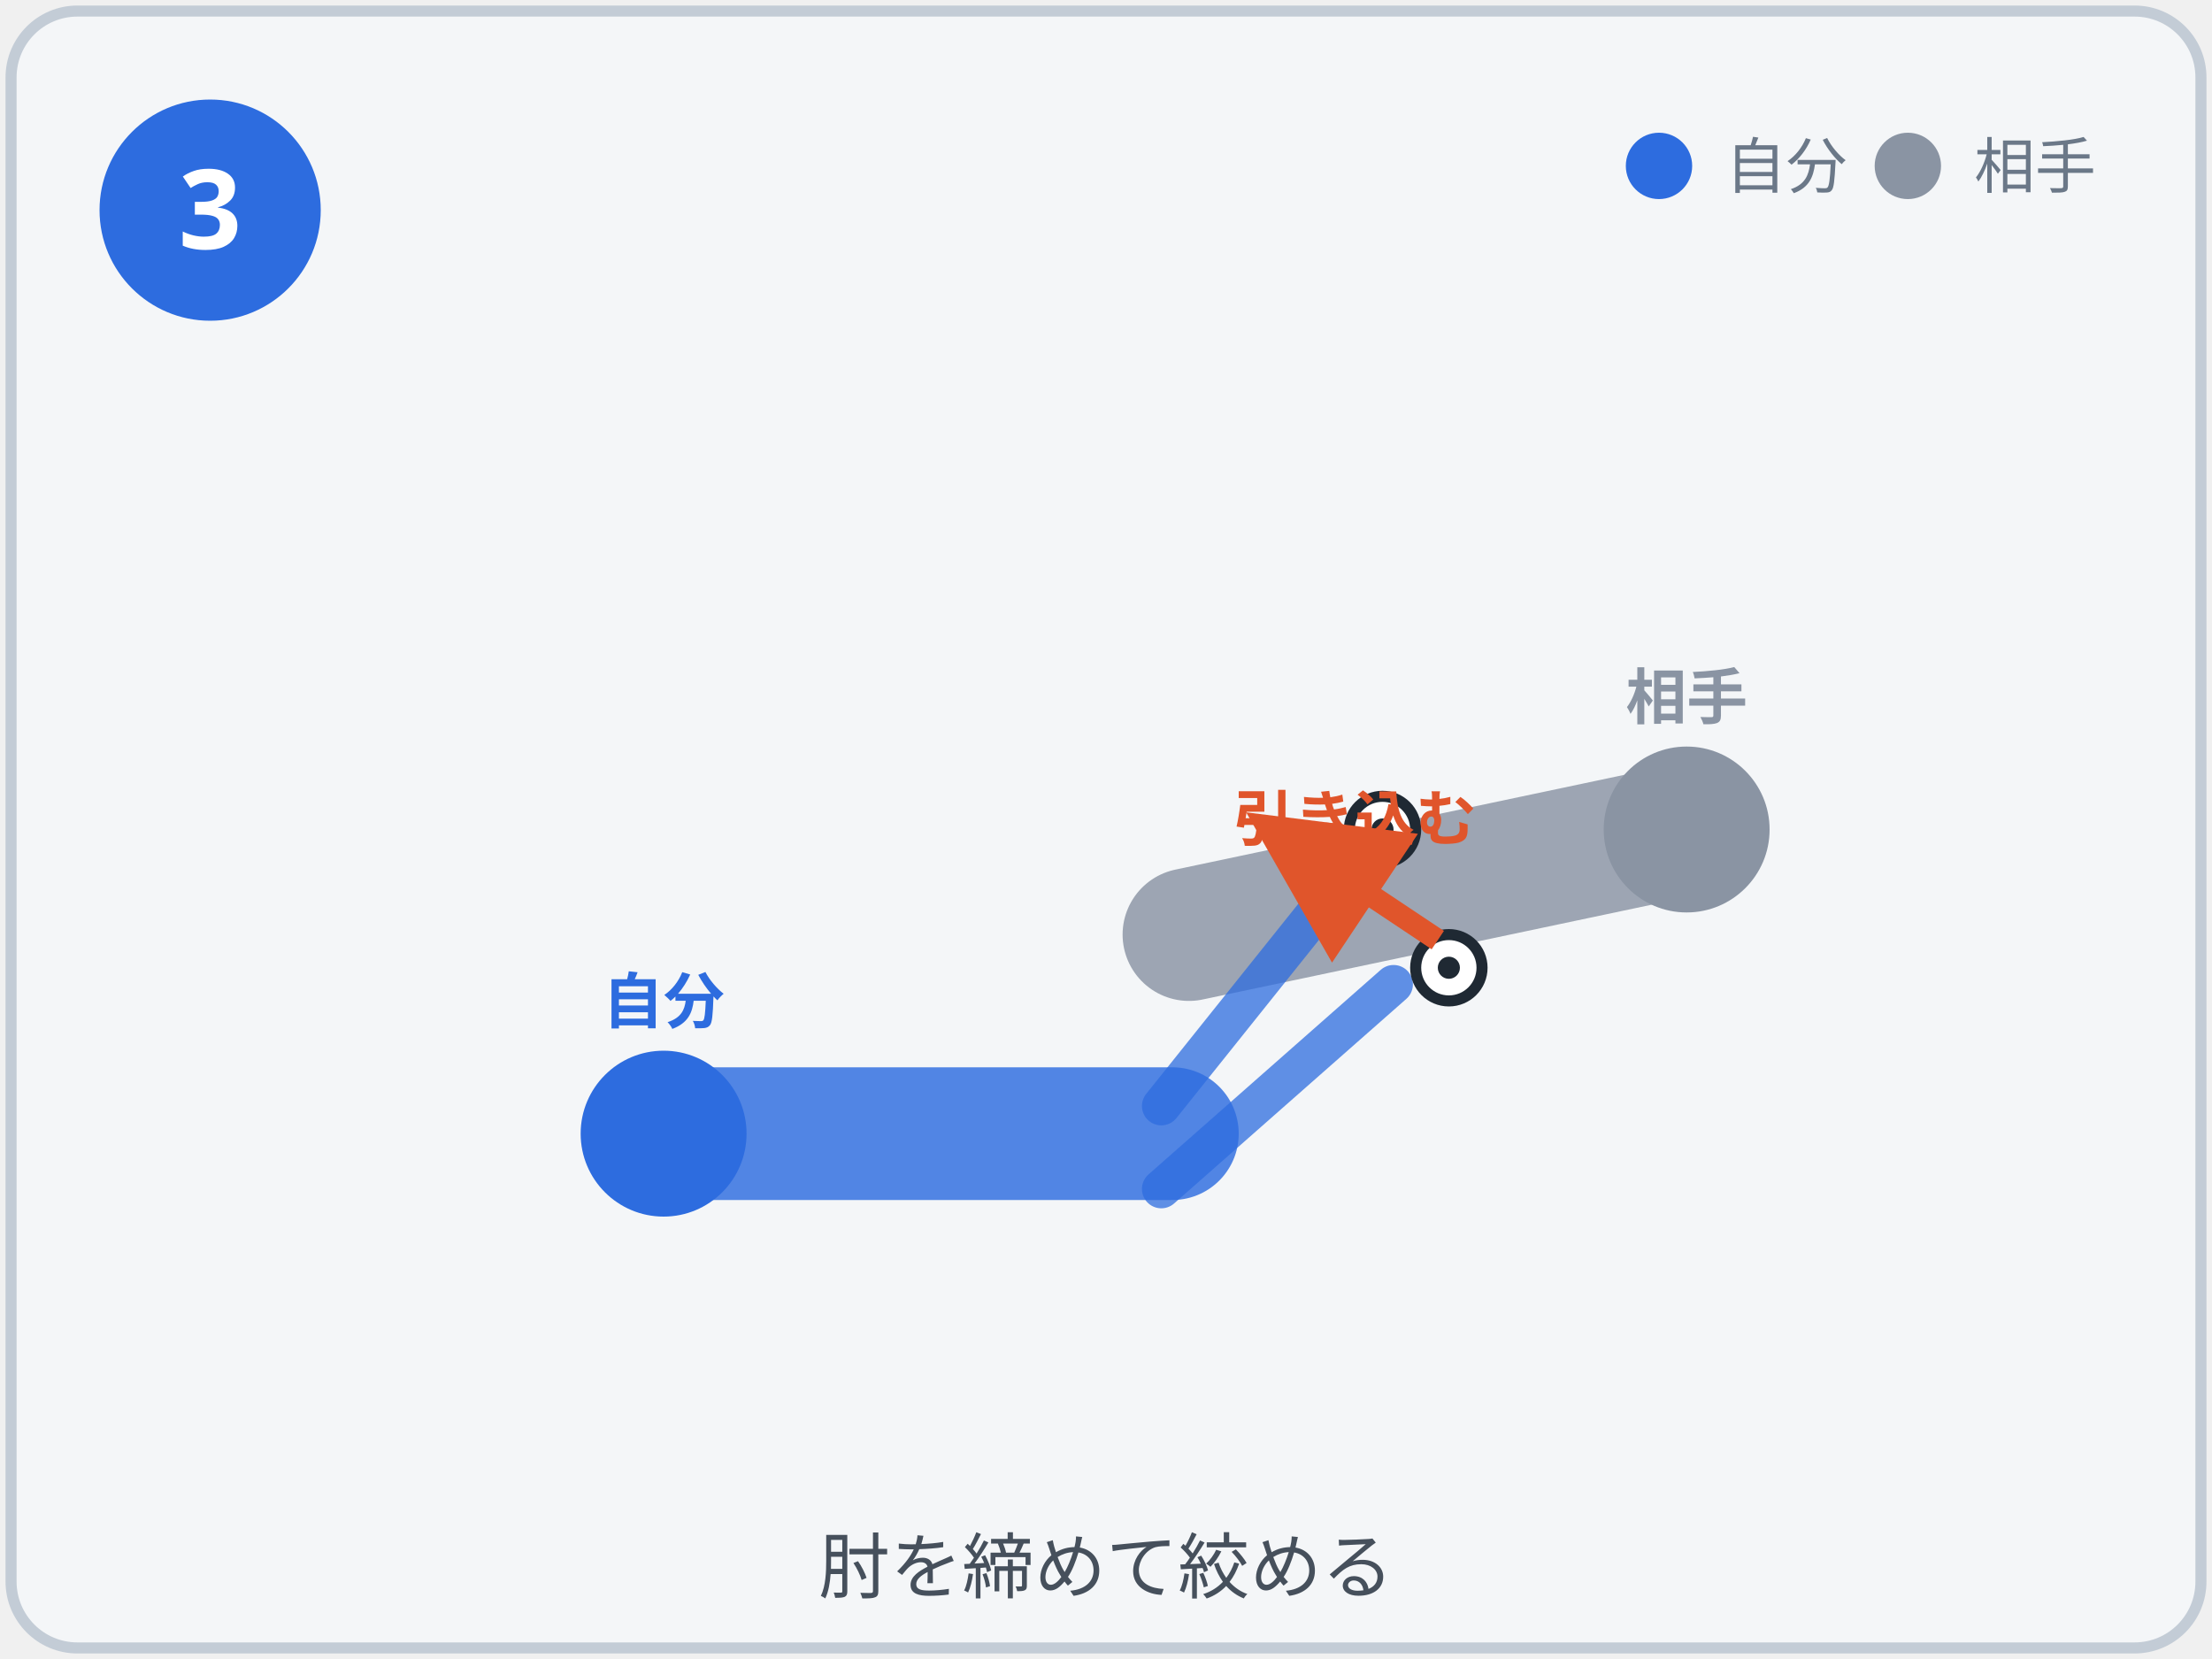
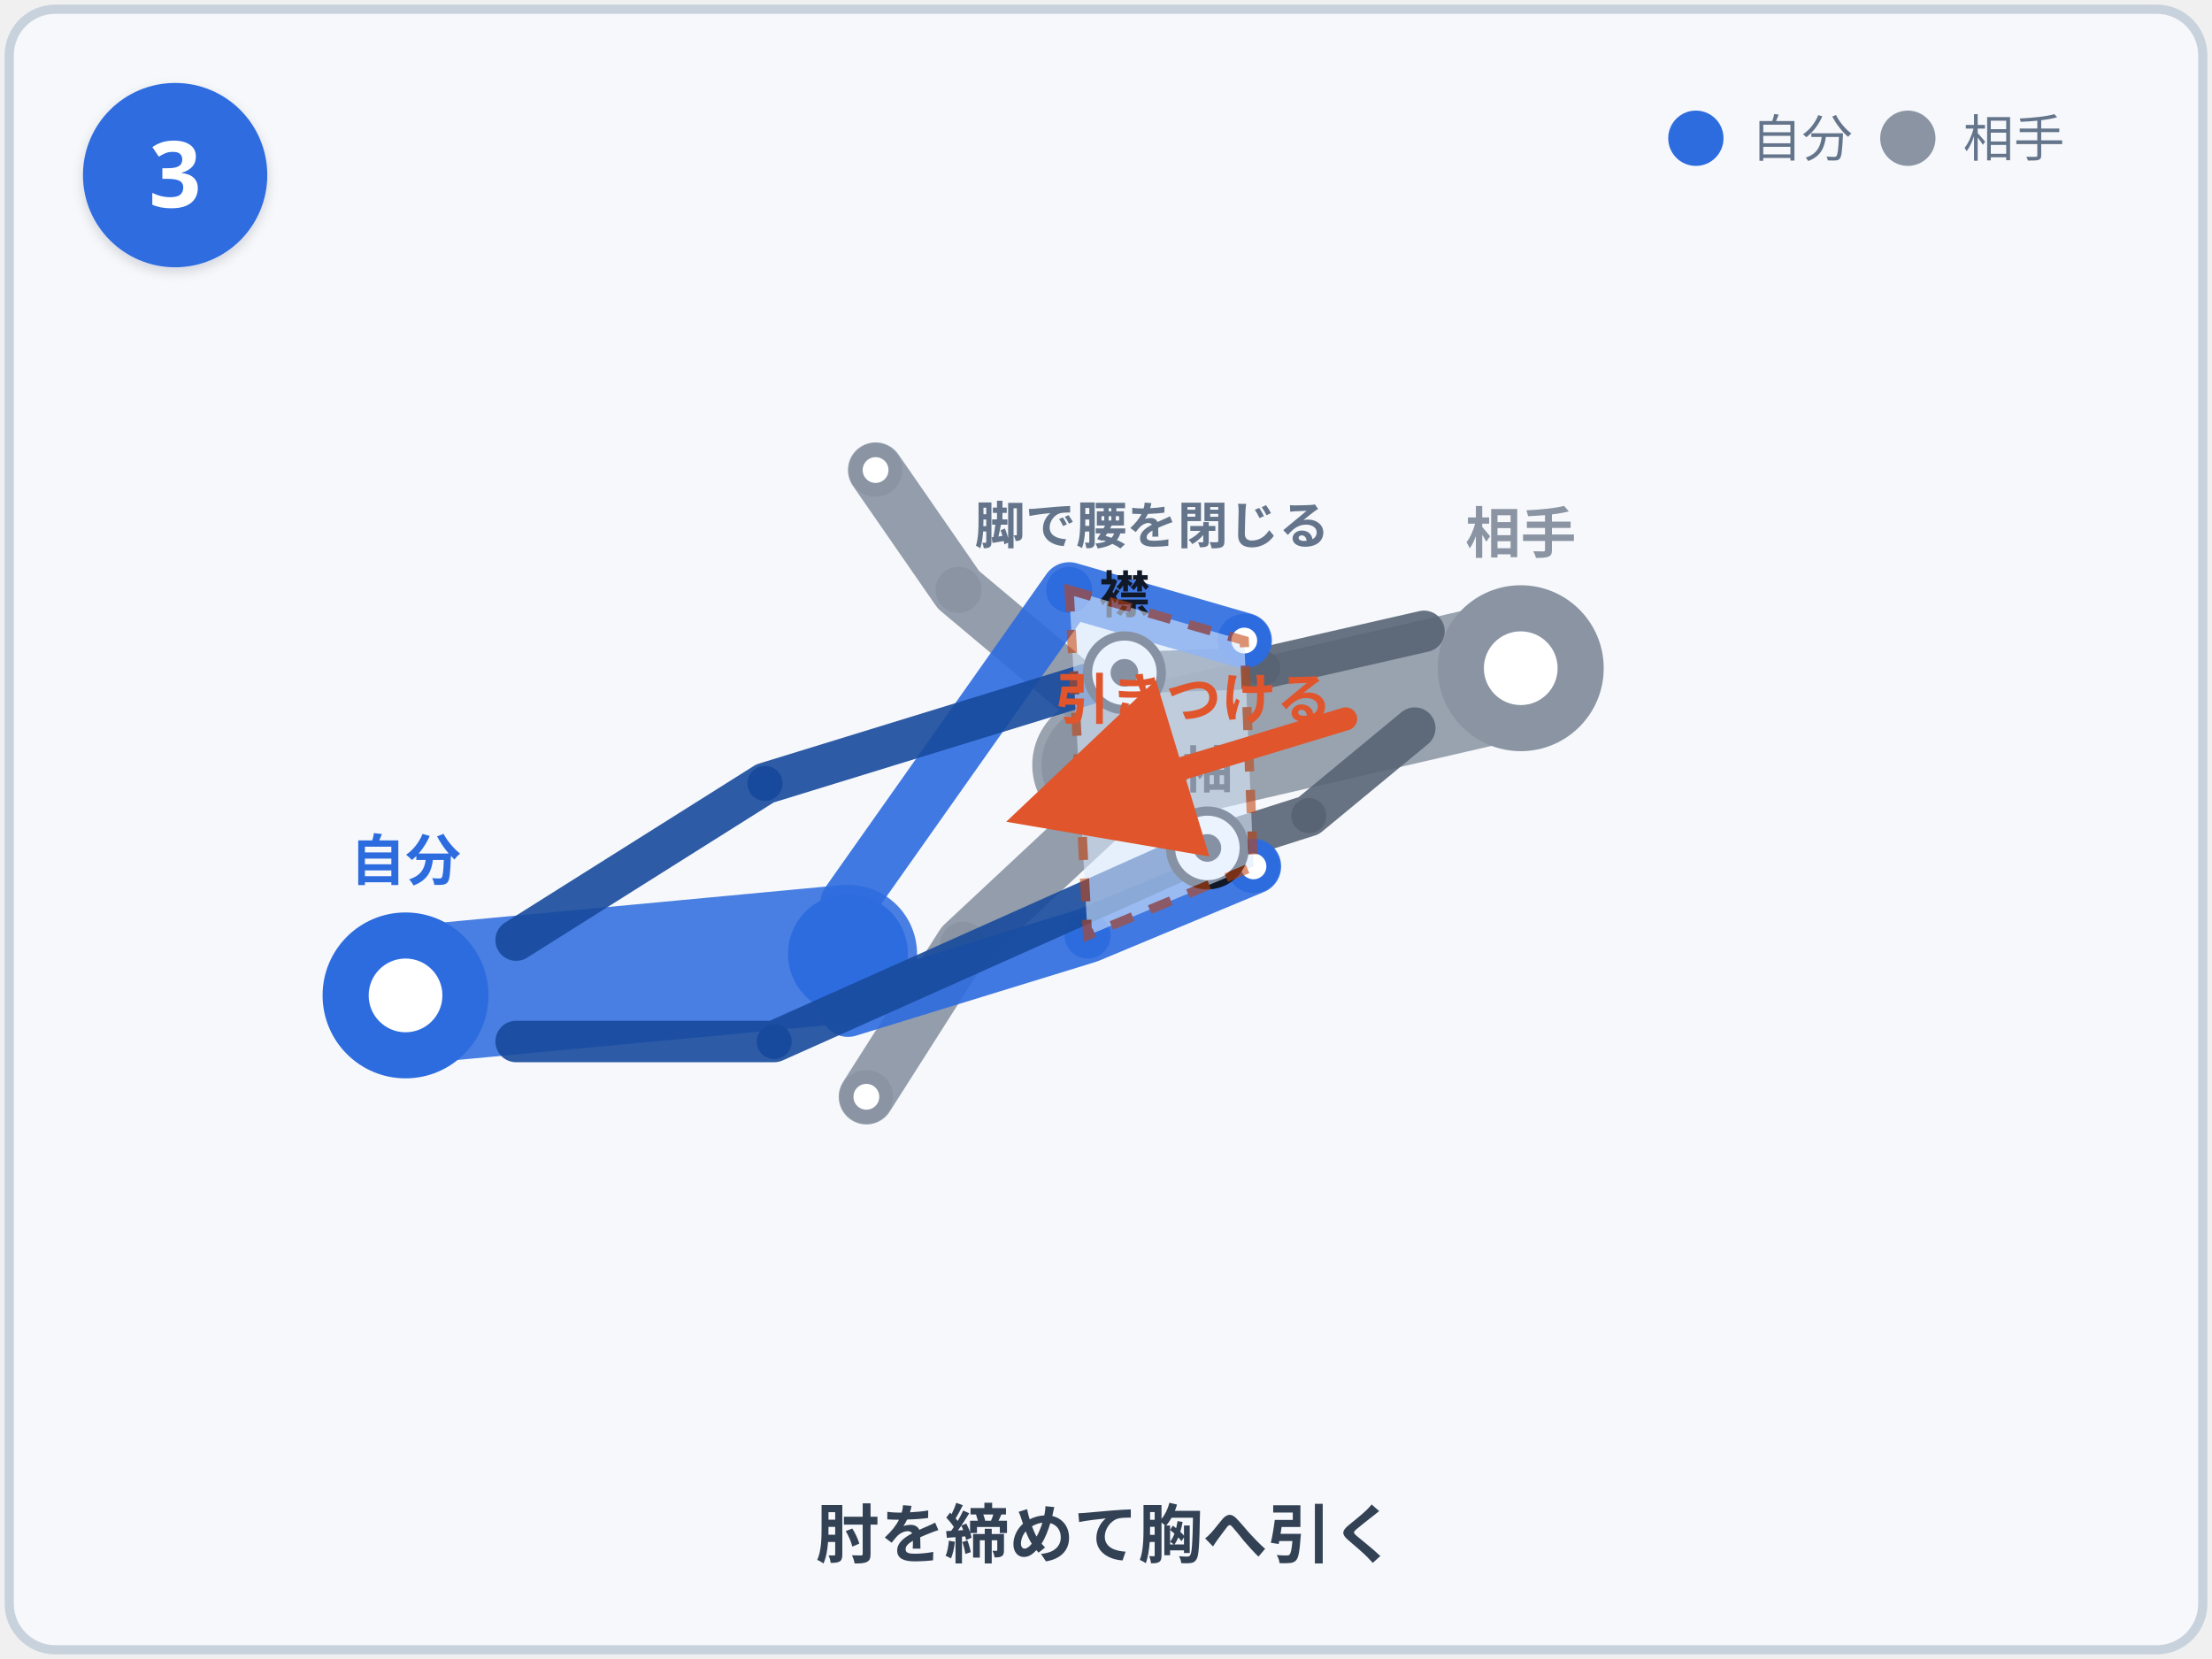
- <svg xmlns="http://www.w3.org/2000/svg" viewBox="0 0 400 300" role="img" aria-label="肘を締めて絞める">
+ <svg xmlns="http://www.w3.org/2000/svg" viewBox="0 0 480 360" role="img" aria-label="肘を締めて胸へ引く">
  <defs>
-     <marker id="ah" viewBox="0 0 10 10" refX="8" refY="5" markerWidth="7" markerHeight="7" orient="auto-start-reverse">
+     <marker id="ah" viewBox="0 0 10 10" refX="8" refY="5" markerWidth="8" markerHeight="8" orient="auto-start-reverse">
      <path d="M0 0L10 5L0 10z" fill="#e0552b" />
    </marker>
+     <filter id="shadow" x="-10%" y="-10%" width="120%" height="120%">
+       <feDropShadow dx="0" dy="1" stdDeviation="1.2" flood-color="#0f172a" flood-opacity=".15" />
+     </filter>
  </defs>
-   <rect x="2" y="2" width="396" height="296" rx="12" fill="#f4f6f8" stroke="#c3ccd6" stroke-width="2" />
-   <circle cx="38" cy="38" r="20" fill="#2d6cdf" />
-   <text x="38" y="45" font-family="sans-serif" font-size="20" font-weight="bold" fill="#fff" text-anchor="middle">3</text>
+   <rect x="2" y="2" width="476" height="356" rx="10" fill="#f6f8fb" stroke="#c8d2dd" stroke-width="2" />
+   <g filter="url(#shadow)">
+     <circle cx="38" cy="38" r="20" fill="#2d6cdf" />
+     <text x="38" y="45" font-family="sans-serif" font-size="20" font-weight="bold" fill="#fff" text-anchor="middle">3</text>
+   </g>
  <g>
-     <circle cx="300" cy="30" r="6" fill="#2d6cdf" />
-     <text x="312" y="34" font-family="sans-serif" font-size="11" fill="#6b7888">自分</text>
-     <circle cx="345" cy="30" r="6" fill="#8a94a3" />
-     <text x="357" y="34" font-family="sans-serif" font-size="11" fill="#6b7888">相手</text>
+     <circle cx="368" cy="30" r="6" fill="#2d6cdf" />
+     <text x="380" y="34" font-family="sans-serif" font-size="11" fill="#64748b">自分</text>
+     <circle cx="414" cy="30" r="6" fill="#8a94a3" />
+     <text x="426" y="34" font-family="sans-serif" font-size="11" fill="#64748b">相手</text>
  </g>
-   <line x1="120" y1="205" x2="212" y2="205" stroke="#2d6cdf" stroke-width="24" stroke-linecap="round" opacity="0.82" />
-   <circle cx="120" cy="205" r="15" fill="#2d6cdf" />
-   <text x="120" y="185" font-family="sans-serif" font-size="11" font-weight="bold" fill="#2d6cdf" text-anchor="middle">自分</text>
-   <line x1="305" y1="150" x2="215" y2="169" stroke="#8a94a3" stroke-width="24" stroke-linecap="round" opacity="0.82" />
-   <circle cx="305" cy="150" r="15" fill="#8a94a3" />
-   <text x="305" y="130" font-family="sans-serif" font-size="11" font-weight="bold" fill="#8a94a3" text-anchor="middle">相手</text>
-   <line x1="210" y1="200" x2="250" y2="150" stroke="#2d6cdf" stroke-width="7" stroke-linecap="round" opacity="0.75" />
-   <line x1="210" y1="215" x2="252" y2="178" stroke="#2d6cdf" stroke-width="7" stroke-linecap="round" opacity="0.75" />
-   <circle cx="250" cy="150" r="6" fill="#fff" stroke="#1f2933" stroke-width="2" />
-   <circle cx="250" cy="150" r="2" fill="#1f2933" />
-   <circle cx="262" cy="175" r="6" fill="#fff" stroke="#1f2933" stroke-width="2" />
-   <circle cx="262" cy="175" r="2" fill="#1f2933" />
-   <line x1="260" y1="170" x2="230" y2="150" stroke="#e0552b" stroke-width="4" marker-end="url(#ah)" />
-   <text x="245" y="152" font-family="sans-serif" font-size="11" font-weight="bold" fill="#e0552b" text-anchor="middle">引き込む</text>
-   <text x="200" y="288" font-family="sans-serif" font-size="13" fill="#46505c" text-anchor="middle">肘を締めて絞める</text>
+   <polyline points="239.0,154.0 208.0,128.0 190.0,102.0" fill="none" stroke="#8a94a3" stroke-width="12" stroke-linecap="round" stroke-linejoin="round" opacity="0.9" />
+   <circle cx="208.0" cy="128.0" r="5.0" fill="#8a94a3" stroke="none" stroke-width="0" />
+   <circle cx="190.0" cy="102.0" r="4.3" fill="#fff" stroke="#8a94a3" stroke-width="3" />
+   <polyline points="239.0,177.0 209.0,205.0 188.0,238.0" fill="none" stroke="#8a94a3" stroke-width="12" stroke-linecap="round" stroke-linejoin="round" opacity="0.9" />
+   <circle cx="209.0" cy="205.0" r="5.0" fill="#8a94a3" stroke="none" stroke-width="0" />
+   <circle cx="188.0" cy="238.0" r="4.3" fill="#fff" stroke="#8a94a3" stroke-width="3" />
+   <polyline points="330.0,145.0 239.0,166.0" fill="none" stroke="#8a94a3" stroke-width="30" stroke-linecap="round" stroke-linejoin="round" opacity="0.86" />
+   <circle cx="239.0" cy="166.0" r="13.0" fill="#8a94a3" stroke="none" stroke-width="0" />
+   <polyline points="309.0,137.0 274.0,145.0 244.0,146.0" fill="none" stroke="#586474" stroke-width="9" stroke-linecap="round" stroke-linejoin="round" opacity="0.9" />
+   <circle cx="274.0" cy="145.0" r="3.8" fill="#586474" stroke="none" stroke-width="0" />
+   <circle cx="244.0" cy="146.0" r="3.2" fill="#fff" stroke="#586474" stroke-width="3" />
+   <polyline points="307.0,158.0 284.0,177.0 262.0,184.0" fill="none" stroke="#586474" stroke-width="9" stroke-linecap="round" stroke-linejoin="round" opacity="0.9" />
+   <circle cx="284.0" cy="177.0" r="3.8" fill="#586474" stroke="none" stroke-width="0" />
+   <circle cx="262.0" cy="184.0" r="3.2" fill="#fff" stroke="#586474" stroke-width="3" />
+   <circle cx="330.0" cy="145.0" r="18.0" fill="#8a94a3" stroke="none" stroke-width="0" />
+   <circle cx="330.0" cy="145.0" r="8.0" fill="#ffffff" stroke="none" stroke-width="0" />
+   <text x="330.0" y="120.0" font-family="sans-serif" font-size="12" font-weight="700" fill="#8a94a3" text-anchor="middle">相手</text>
+   <polyline points="184.0,196.0 232.0,128.0 270.0,139.0" fill="none" stroke="#2d6cdf" stroke-width="12" stroke-linecap="round" stroke-linejoin="round" opacity="0.9" />
+   <circle cx="232.0" cy="128.0" r="5.0" fill="#2d6cdf" stroke="none" stroke-width="0" />
+   <circle cx="270.0" cy="139.0" r="4.3" fill="#fff" stroke="#2d6cdf" stroke-width="3" />
+   <polyline points="184.0,219.0 236.0,203.0 272.0,188.0" fill="none" stroke="#2d6cdf" stroke-width="12" stroke-linecap="round" stroke-linejoin="round" opacity="0.9" />
+   <circle cx="236.0" cy="203.0" r="5.0" fill="#2d6cdf" stroke="none" stroke-width="0" />
+   <circle cx="272.0" cy="188.0" r="4.3" fill="#fff" stroke="#2d6cdf" stroke-width="3" />
+   <polyline points="88.0,216.0 184.0,207.0" fill="none" stroke="#2d6cdf" stroke-width="30" stroke-linecap="round" stroke-linejoin="round" opacity="0.86" />
+   <circle cx="184.0" cy="207.0" r="13.0" fill="#2d6cdf" stroke="none" stroke-width="0" />
+   <polyline points="112.0,204.0 166.0,170.0 244.0,146.0" fill="none" stroke="#174a9c" stroke-width="9" stroke-linecap="round" stroke-linejoin="round" opacity="0.9" />
+   <circle cx="166.0" cy="170.0" r="3.8" fill="#174a9c" stroke="none" stroke-width="0" />
+   <circle cx="244.0" cy="146.0" r="3.2" fill="#fff" stroke="#174a9c" stroke-width="3" />
+   <polyline points="112.0,226.0 168.0,226.0 262.0,184.0" fill="none" stroke="#174a9c" stroke-width="9" stroke-linecap="round" stroke-linejoin="round" opacity="0.9" />
+   <circle cx="168.0" cy="226.0" r="3.8" fill="#174a9c" stroke="none" stroke-width="0" />
+   <circle cx="262.0" cy="184.0" r="3.2" fill="#fff" stroke="#174a9c" stroke-width="3" />
+   <circle cx="88.0" cy="216.0" r="18.0" fill="#2d6cdf" stroke="none" stroke-width="0" />
+   <circle cx="88.0" cy="216.0" r="8.0" fill="#ffffff" stroke="none" stroke-width="0" />
+   <text x="88.0" y="191.0" font-family="sans-serif" font-size="12" font-weight="700" fill="#2d6cdf" text-anchor="middle">自分</text>
+   <circle cx="244.0" cy="146.0" r="8.0" fill="#fff" stroke="#111827" stroke-width="2" />
+   <circle cx="244.0" cy="146.0" r="3.0" fill="#111827" stroke="none" stroke-width="0" />
+   <text x="244.0" y="133.0" font-family="sans-serif" font-size="11" font-weight="700" fill="#111827" text-anchor="middle">襟</text>
+   <circle cx="262.0" cy="184.0" r="8.0" fill="#fff" stroke="#111827" stroke-width="2" />
+   <circle cx="262.0" cy="184.0" r="3.0" fill="#111827" stroke="none" stroke-width="0" />
+   <text x="262.0" y="171.0" font-family="sans-serif" font-size="11" font-weight="700" fill="#111827" text-anchor="middle">袖</text>
+   <polygon points="232.0,128.0 270.0,139.0 272.0,188.0 236.0,203.0" fill="#dbeafe" opacity="0.58" stroke="#c2410c" stroke-width="2" stroke-dasharray="5 4" />
+   <text x="250.0" y="118.0" font-family="sans-serif" font-size="11" font-weight="700" fill="#64748b" text-anchor="middle">脚で腰を閉じる</text>
+   <line x1="292.0" y1="156.0" x2="226.0" y2="176.0" stroke="#e0552b" stroke-width="5" stroke-linecap="round" marker-end="url(#ah)" />
+   <text x="259.0" y="156.0" font-family="sans-serif" font-size="12" font-weight="700" fill="#e0552b" text-anchor="middle">引きつける</text>
+   <text x="240" y="338" font-family="sans-serif" font-size="14" font-weight="700" fill="#334155" text-anchor="middle">肘を締めて胸へ引く</text>
</svg>
